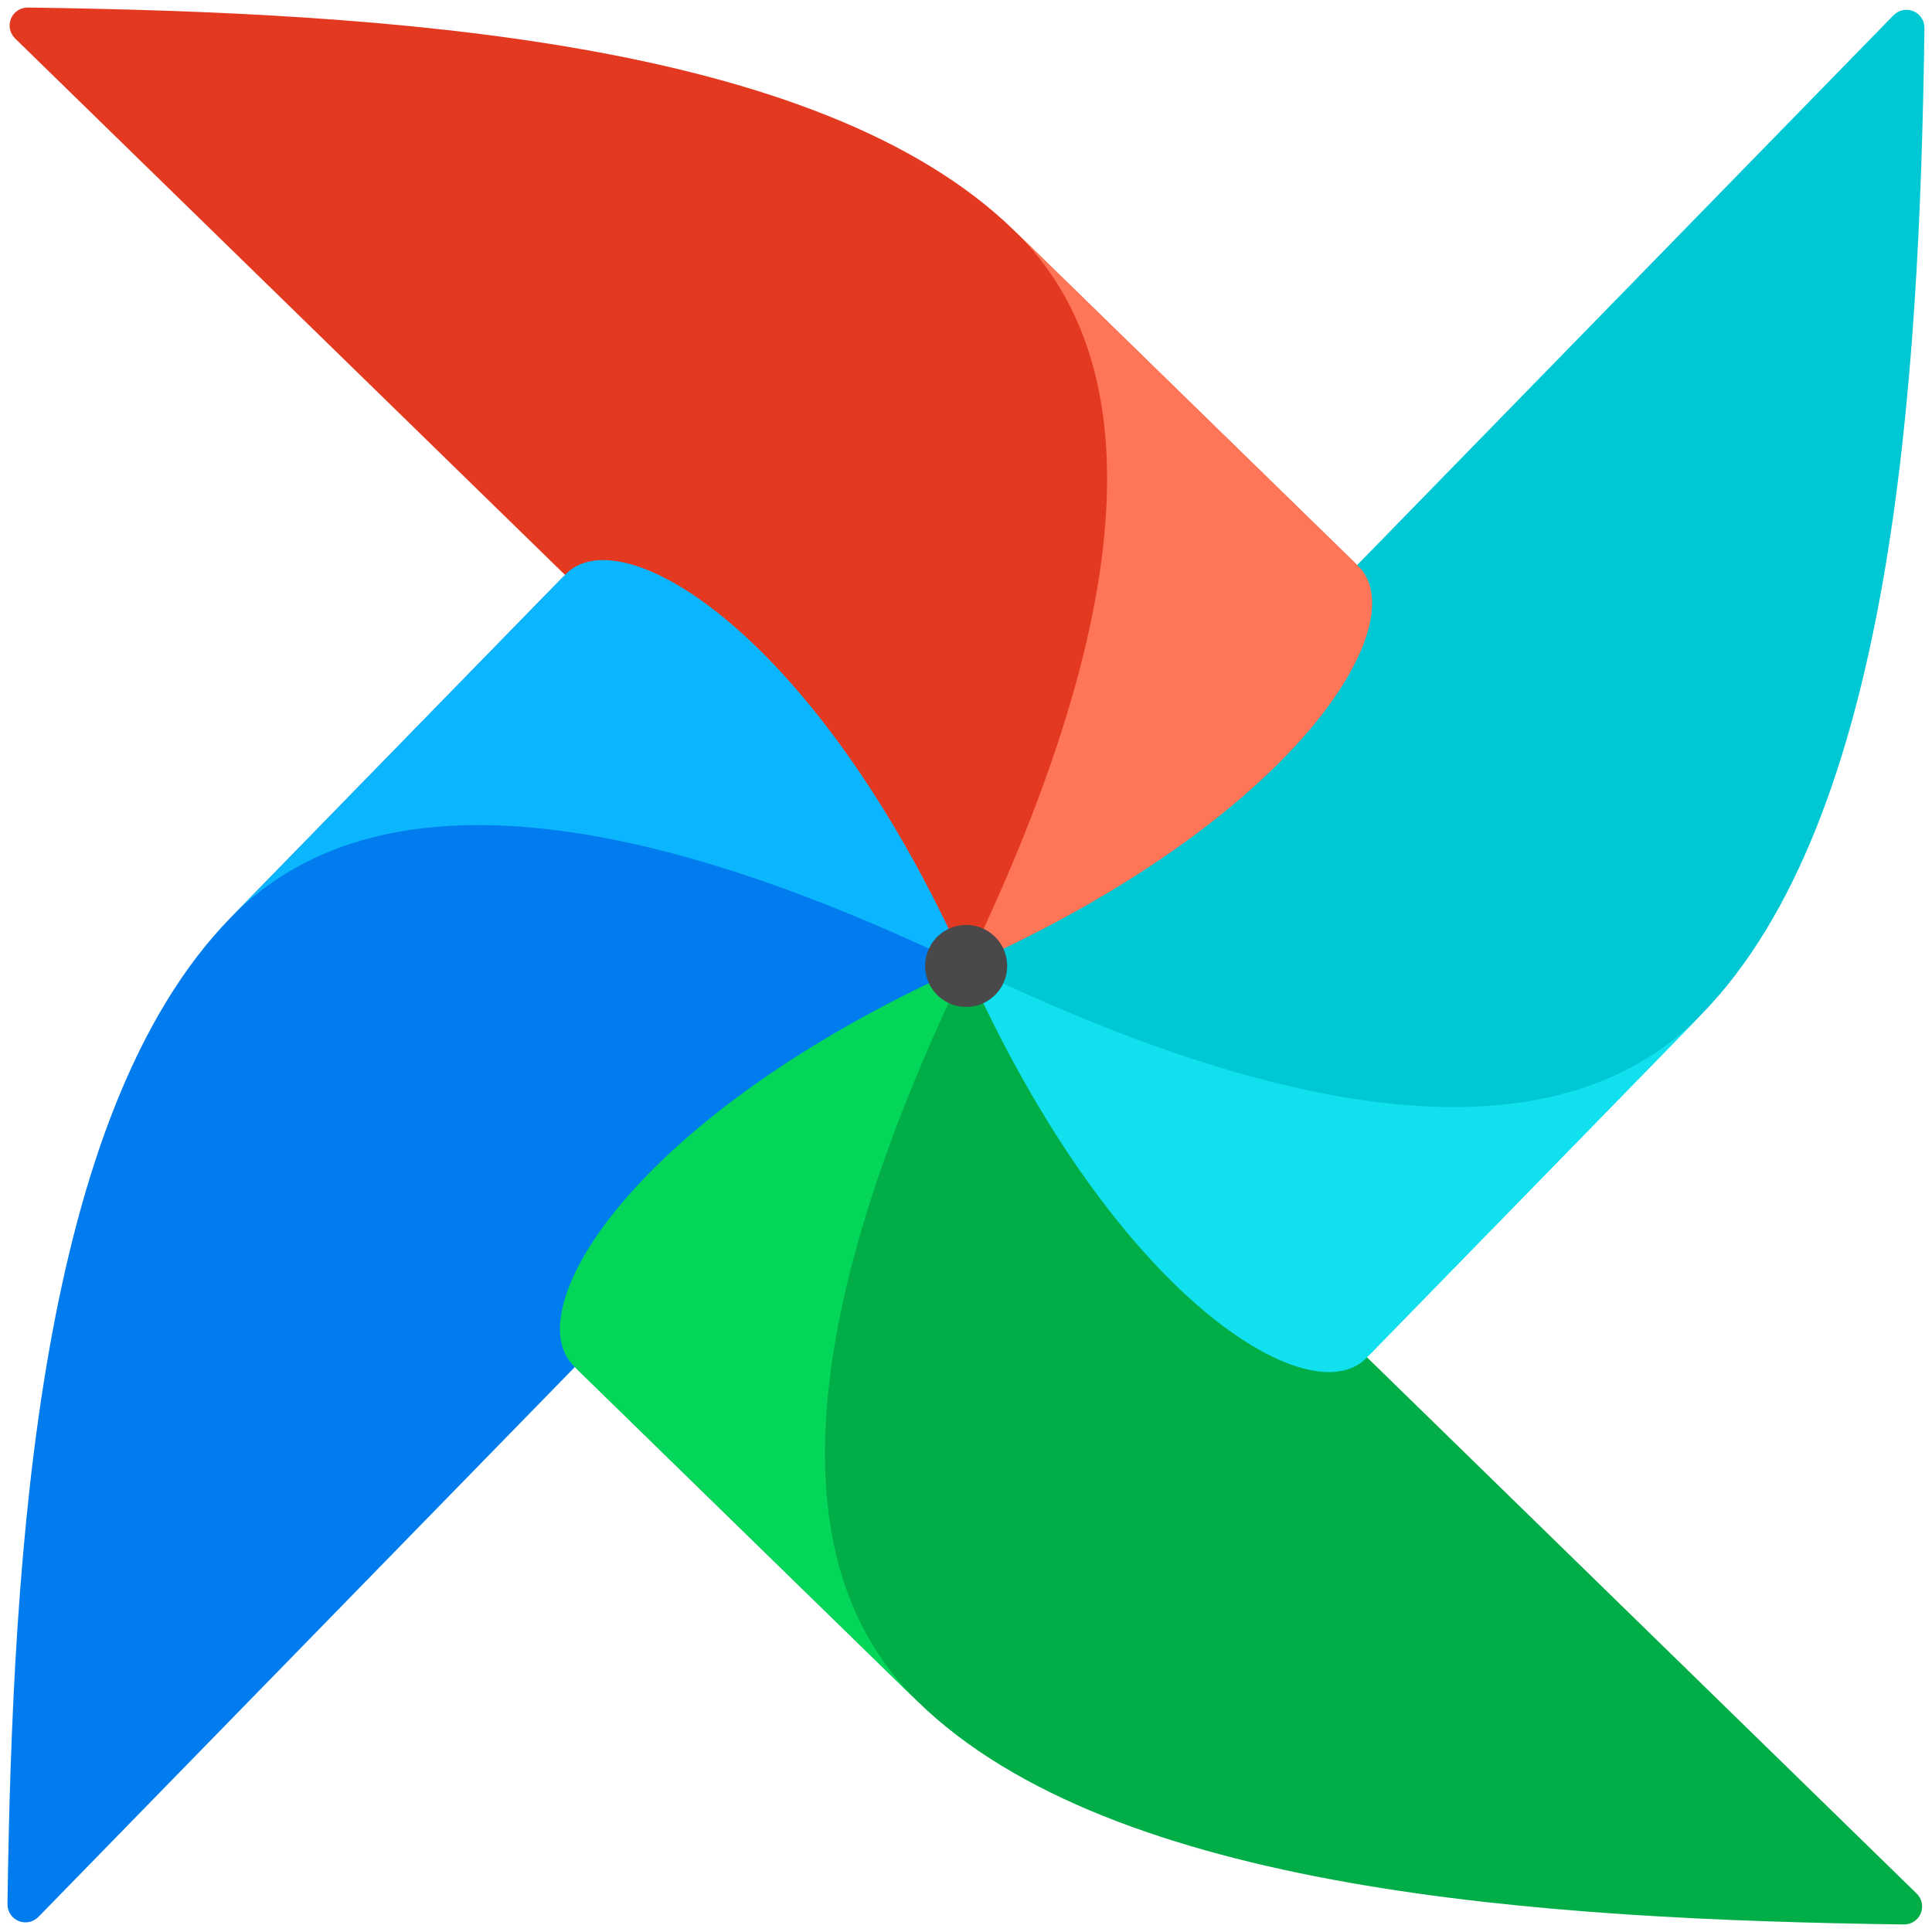
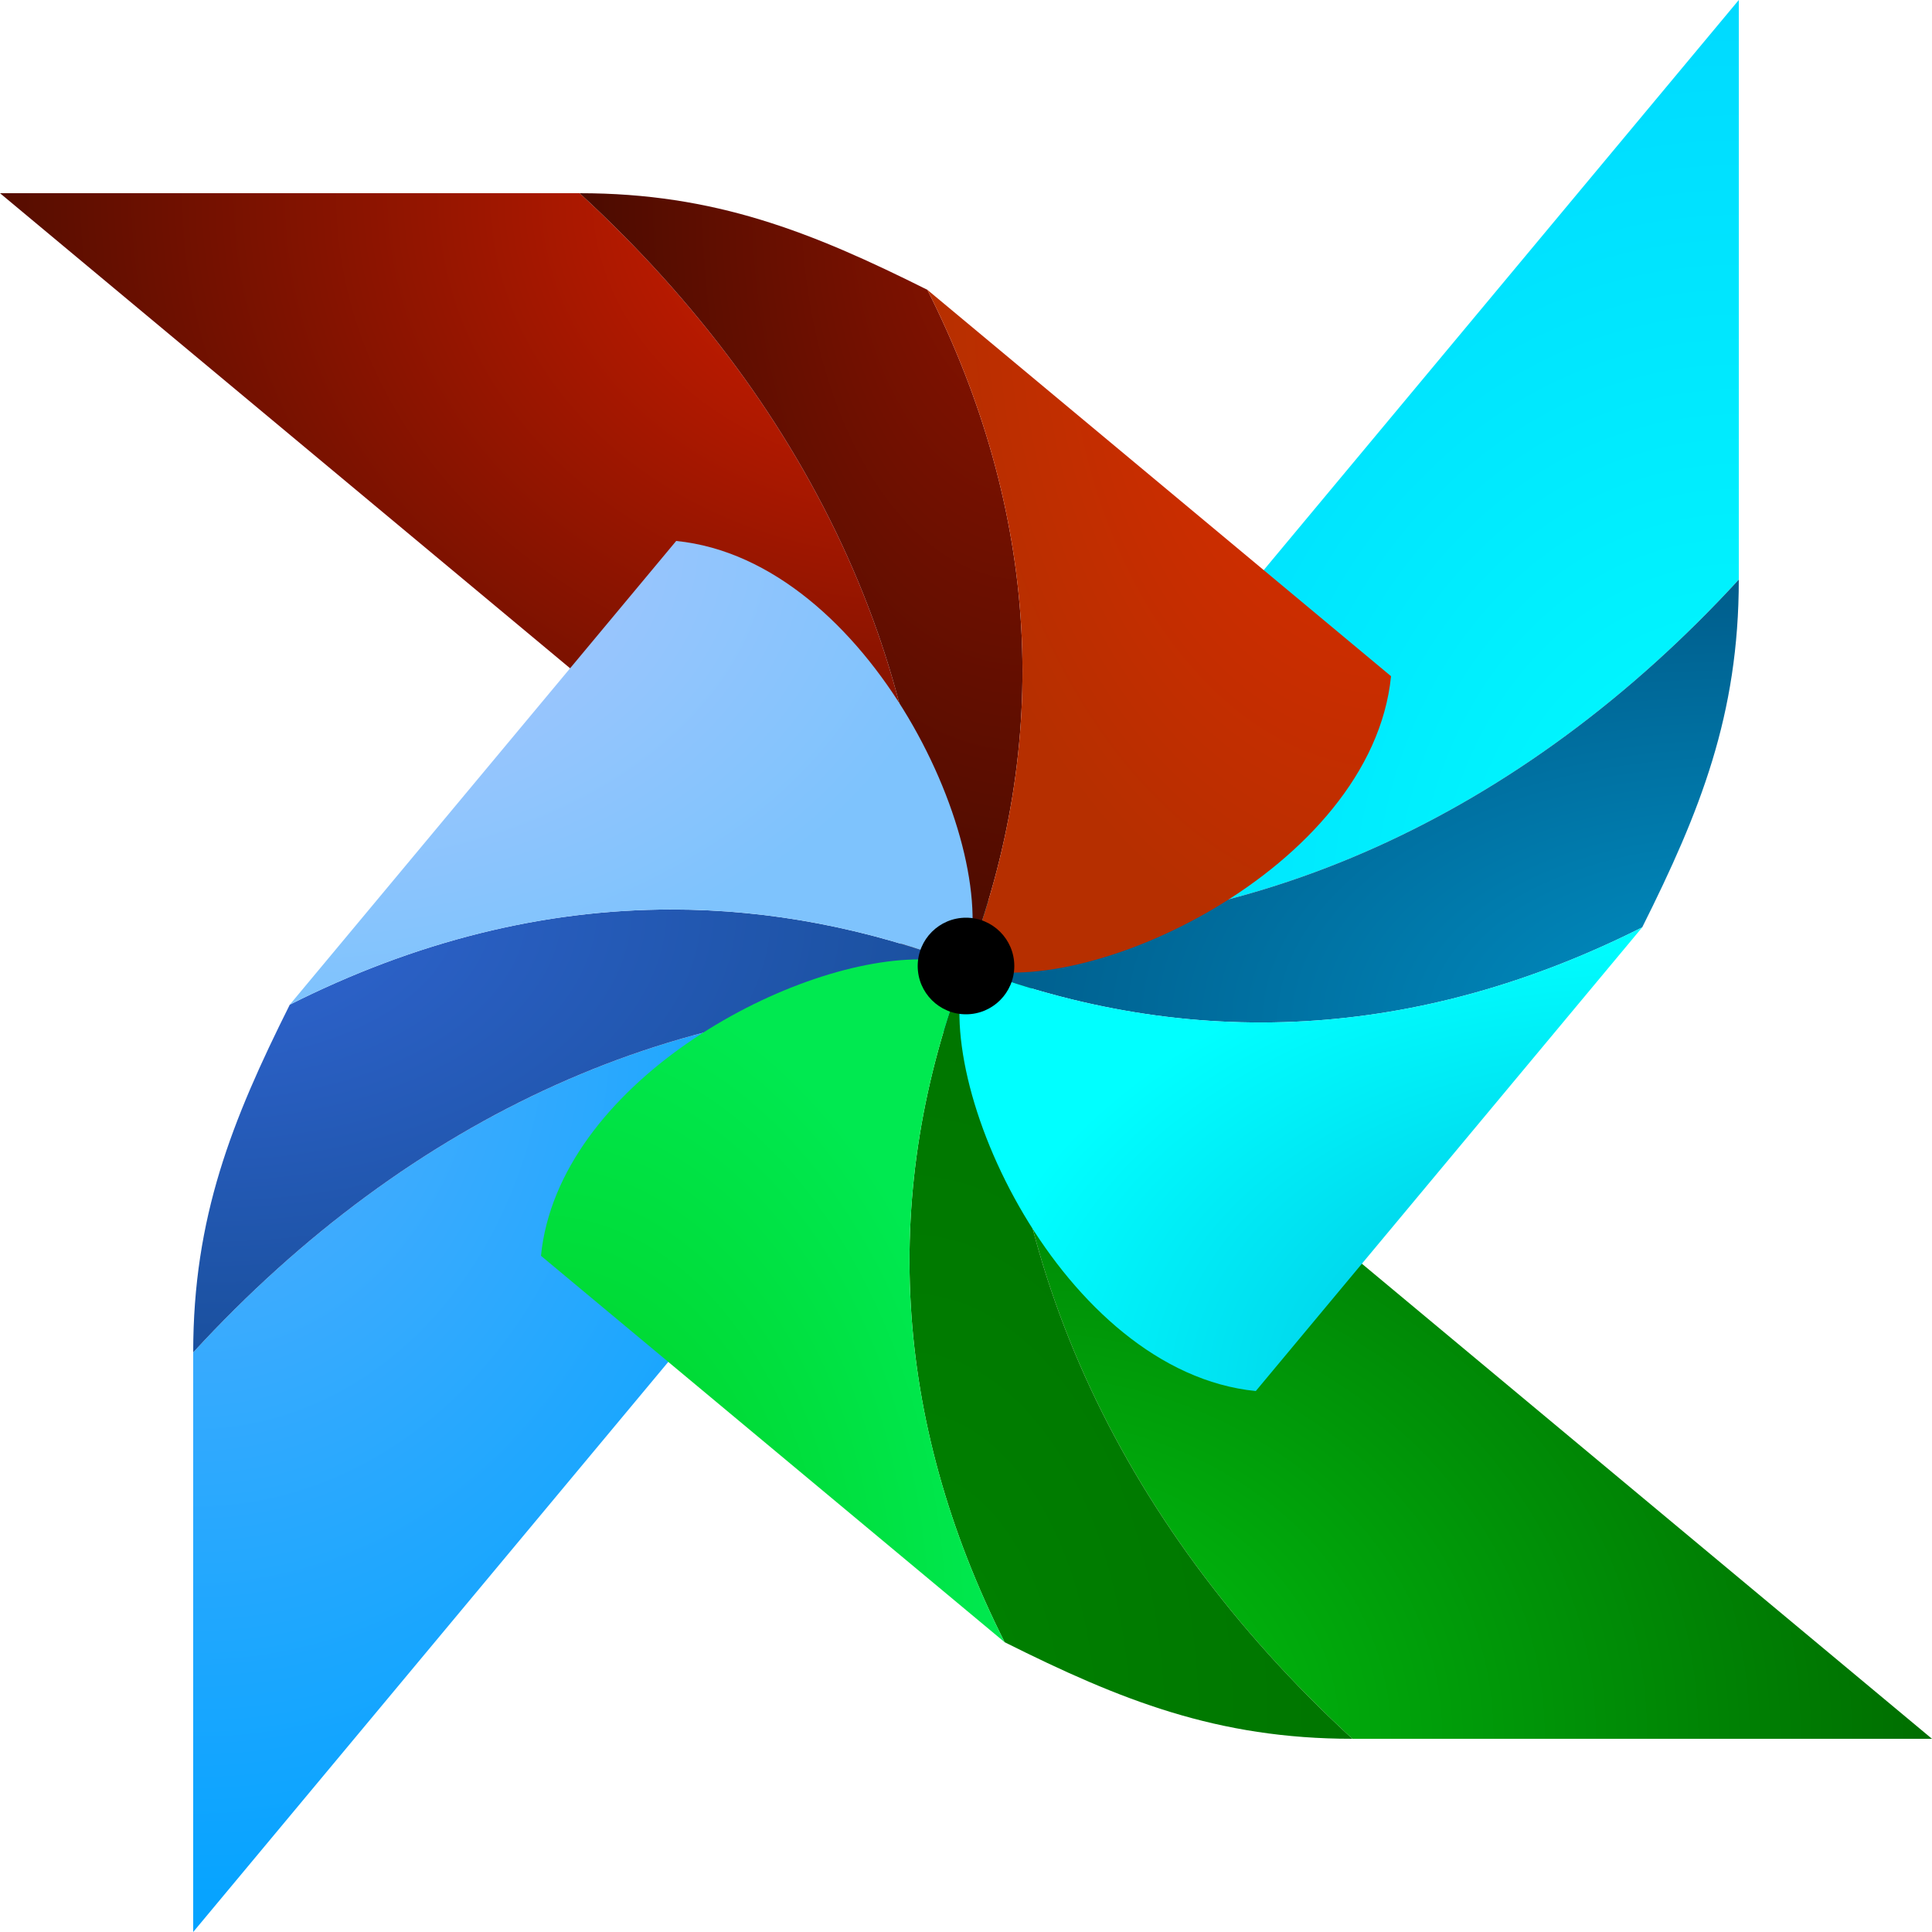
- <svg xmlns="http://www.w3.org/2000/svg" viewBox="0 0 128 128">
-   <path d="m2.544 127 60.809-62.332a1.124 1.124 0 0 0 0.136-1.437c-3.698-5.162-10.521-6.058-13.05-9.527-7.49-10.275-9.391-16.092-12.61-15.731a0.984 0.984 0 0 0-0.585 0.308l-21.966 22.518c-12.638 12.944-14.454 41.475-14.782 65.367a1.191 1.191 0 0 0 2.047 0.833z" fill="#017cee" />
-   <path d="m126.99 125.46-62.332-60.813a1.124 1.124 0 0 0-1.439-0.136c-5.162 3.7-6.058 10.521-9.527 13.05-10.275 7.49-16.092 9.391-15.731 12.61a0.984 0.984 0 0 0 0.308 0.582l22.518 21.966c12.944 12.638 41.475 14.454 65.367 14.782a1.191 1.191 0 0 0 0.835-2.041z" fill="#00ad46" />
-   <path d="m60.792 112.72c-7.076-6.904-10.355-20.559 3.206-48.719-22.046 9.852-29.771 22.803-25.972 26.511z" fill="#04d659" />
-   <path d="m125.45 1.011-60.807 62.332a1.122 1.122 0 0 0-0.136 1.437c3.7 5.162 10.519 6.058 13.05 9.527 7.49 10.275 9.393 16.092 12.61 15.731a0.979 0.979 0 0 0 0.585-0.308l21.966-22.518c12.638-12.944 14.454-41.475 14.782-65.367a1.193 1.193 0 0 0-2.05-0.833z" fill="#00c7d4" />
-   <path d="m112.73 67.211c-6.904 7.076-20.559 10.355-48.721-3.206 9.852 22.046 22.803 29.771 26.511 25.972z" fill="#11e1ee" />
-   <path d="m1.002 2.55 62.332 60.807a1.124 1.124 0 0 0 1.437 0.136c5.162-3.7 6.058-10.521 9.527-13.05 10.275-7.49 16.092-9.391 15.731-12.61a0.99 0.99 0 0 0-0.308-0.585l-22.518-21.966c-12.944-12.638-41.475-14.454-65.367-14.782a1.191 1.191 0 0 0-0.833 2.05z" fill="#e43921" />
-   <path d="m67.212 15.284c7.076 6.904 10.355 20.559-3.206 48.721 22.046-9.852 29.771-22.805 25.972-26.511z" fill="#ff7557" />
-   <path d="m15.279 60.8c6.904-7.076 20.559-10.355 48.721 3.206-9.852-22.046-22.803-29.771-26.511-25.972z" fill="#0cb6ff" />
-   <circle cx="64.009" cy="63.995" r="2.718" fill="#4a4848" />
+ <svg xmlns="http://www.w3.org/2000/svg" height="256" preserveAspectRatio="xMidYMid" viewBox="0 0 256 256" width="256">
+   <radialGradient id="a" cx="0%" cy="100%" gradientTransform="matrix(.832531 0 0 .832531 0 .167469)" r="120.116%">
+     <stop offset="0" stop-color="#00c812" />
+     <stop offset="1" stop-color="#006e00" />
+   </radialGradient>
+   <radialGradient id="b" cx="0%" cy="-0%" gradientTransform="matrix(0 .832534 -.832531 0 -.000003 -.000004)" r="120.116%">
+     <stop offset="0" stop-color="#56affd" />
+     <stop offset="1" stop-color="#04a3ff" />
+   </radialGradient>
+   <radialGradient id="c" cx="100%" cy="0%" gradientTransform="matrix(-.832531 0 0 -.832531 1.832531 0)" r="120.116%">
+     <stop offset="0" stop-color="#df1f00" />
+     <stop offset="1" stop-color="#560d00" />
+   </radialGradient>
+   <radialGradient id="d" cx="100%" cy="100.001%" gradientTransform="matrix(0 -.832536 .832531 0 .167463 1.832543)" r="120.116%">
+     <stop offset="0" stop-color="#00fffd" />
+     <stop offset="1" stop-color="#00daff" />
+   </radialGradient>
+   <radialGradient id="e" cx="0%" cy="100%" gradientTransform="matrix(1 0 0 1.000004 0 -.000004)" r="100%">
+     <stop offset="0" stop-color="#008200" />
+     <stop offset="1" stop-color="#007500" />
+   </radialGradient>
+   <radialGradient id="f" cx="0%" cy="0%" gradientTransform="matrix(0 1 -1 0 .000001 .000001)" r="100%">
+     <stop offset="0" stop-color="#3166d4" />
+     <stop offset="1" stop-color="#1a509e" />
+   </radialGradient>
+   <radialGradient id="g" cx="100%" cy="0%" gradientTransform="matrix(-1 0 0 -.9999965 2.000008 0)" r="100%">
+     <stop offset="0" stop-color="#8e1400" />
+     <stop offset="1" stop-color="#4b0b00" />
+   </radialGradient>
+   <radialGradient id="h" cx="100%" cy="100.001%" gradientTransform="matrix(0 -1 1.000007 0 -.000017 2.00001)" r="99.999%">
+     <stop offset="0" stop-color="#0090c4" />
+     <stop offset="1" stop-color="#005d8c" />
+   </radialGradient>
+   <radialGradient id="i" cx="0%" cy="99.999%" gradientTransform="matrix(1 0 0 .999986 0 .000014)" r="100%">
+     <stop offset="0" stop-color="#00cd1c" />
+     <stop offset="1" stop-color="#00e950" />
+   </radialGradient>
+   <radialGradient id="j" cx="-0%" cy="-0%" gradientTransform="matrix(0 1 -1.000001 0 0 0)" r="100%">
+     <stop offset="0" stop-color="#b1c8fd" />
+     <stop offset="1" stop-color="#7ec3fd" />
+   </radialGradient>
+   <radialGradient id="k" cx="100%" cy="-0%" gradientTransform="matrix(-1 0 0 -1.000001 2 0)" r="100%">
+     <stop offset="0" stop-color="#e12a00" />
+     <stop offset="1" stop-color="#b62f00" />
+   </radialGradient>
+   <radialGradient id="l" cx="100%" cy="100%" gradientTransform="matrix(0 -1 1.000017 0 -.000017 2)" r="99.998%">
+     <stop offset="0" stop-color="#00b6dd" />
+     <stop offset="1" stop-color="#0ff" />
+   </radialGradient>
+   <path d="m179.2 230.4h76.8l-122.88-102.4c-1.687 37.193 14.687 73.58 46.08 102.4" fill="url(#a)" />
+   <path d="m25.6 179.2v76.8l102.4-122.88c-1.746-.079-3.483-.118-5.225-.118-35.36.002-69.708 16.279-97.175 46.198" fill="url(#b)" />
+   <path d="m0 25.6 122.88 102.4c1.687-37.192-14.687-73.58-46.08-102.4z" fill="url(#c)" />
+   <path d="m230.4 0-102.4 122.879c37.193 1.688 73.58-14.687 102.4-46.08z" fill="url(#d)" />
+   <path d="m128 128c-11.479 29.755-9.745 60.086 5.12 89.601 15.36 7.679 28.16 12.799 46.08 12.799-31.393-28.82-47.767-65.207-46.08-102.4z" fill="url(#e)" />
+   <path d="m38.4 133.12c-7.679 15.361-12.8 28.16-12.8 46.08 28.819-31.393 65.207-47.766 102.4-46.08v-5.12c-12.944-4.993-25.994-7.486-39.04-7.486-16.946.001-33.884 4.207-50.56 12.606" fill="url(#f)" />
+   <path d="m122.88 128h5.12c11.478-29.755 9.745-60.087-5.12-89.6-15.36-7.68-28.159-12.8-46.08-12.8 31.393 28.82 47.767 65.208 46.08 102.4" fill="url(#g)" />
+   <path d="m128 122.879v5.121c29.755 11.478 60.086 9.744 89.6-5.121 7.68-15.358 12.8-28.158 12.8-46.08-28.82 31.393-65.207 47.768-102.4 46.08" fill="url(#h)" />
+   <path d="m71.68 166.4 61.44 51.201c-14.865-29.515-16.599-59.846-5.12-89.601-1.776-.592-3.858-.876-6.158-.876-17.599.001-47.898 16.635-50.162 39.276" fill="url(#i)" />
+   <path d="m38.4 133.12c29.514-14.865 59.845-16.598 89.6-5.12 5.12-15.359-12.8-53.76-38.4-56.32z" fill="url(#j)" />
+   <path d="m128 128c15.36 5.12 53.759-12.8 56.32-38.4l-61.44-51.2c14.865 29.513 16.598 59.845 5.12 89.6" fill="url(#k)" />
+   <path d="m128 128c-5.12 15.361 12.8 53.76 38.4 56.32l51.2-61.441c-29.514 14.865-59.845 16.599-89.6 5.121" fill="url(#l)" />
+   <path d="m128 121.6c3.535 0 6.4 2.865 6.4 6.399 0 3.536-2.865 6.401-6.4 6.401-3.534 0-6.399-2.865-6.399-6.401 0-3.534 2.865-6.399 6.399-6.399" />
</svg>
